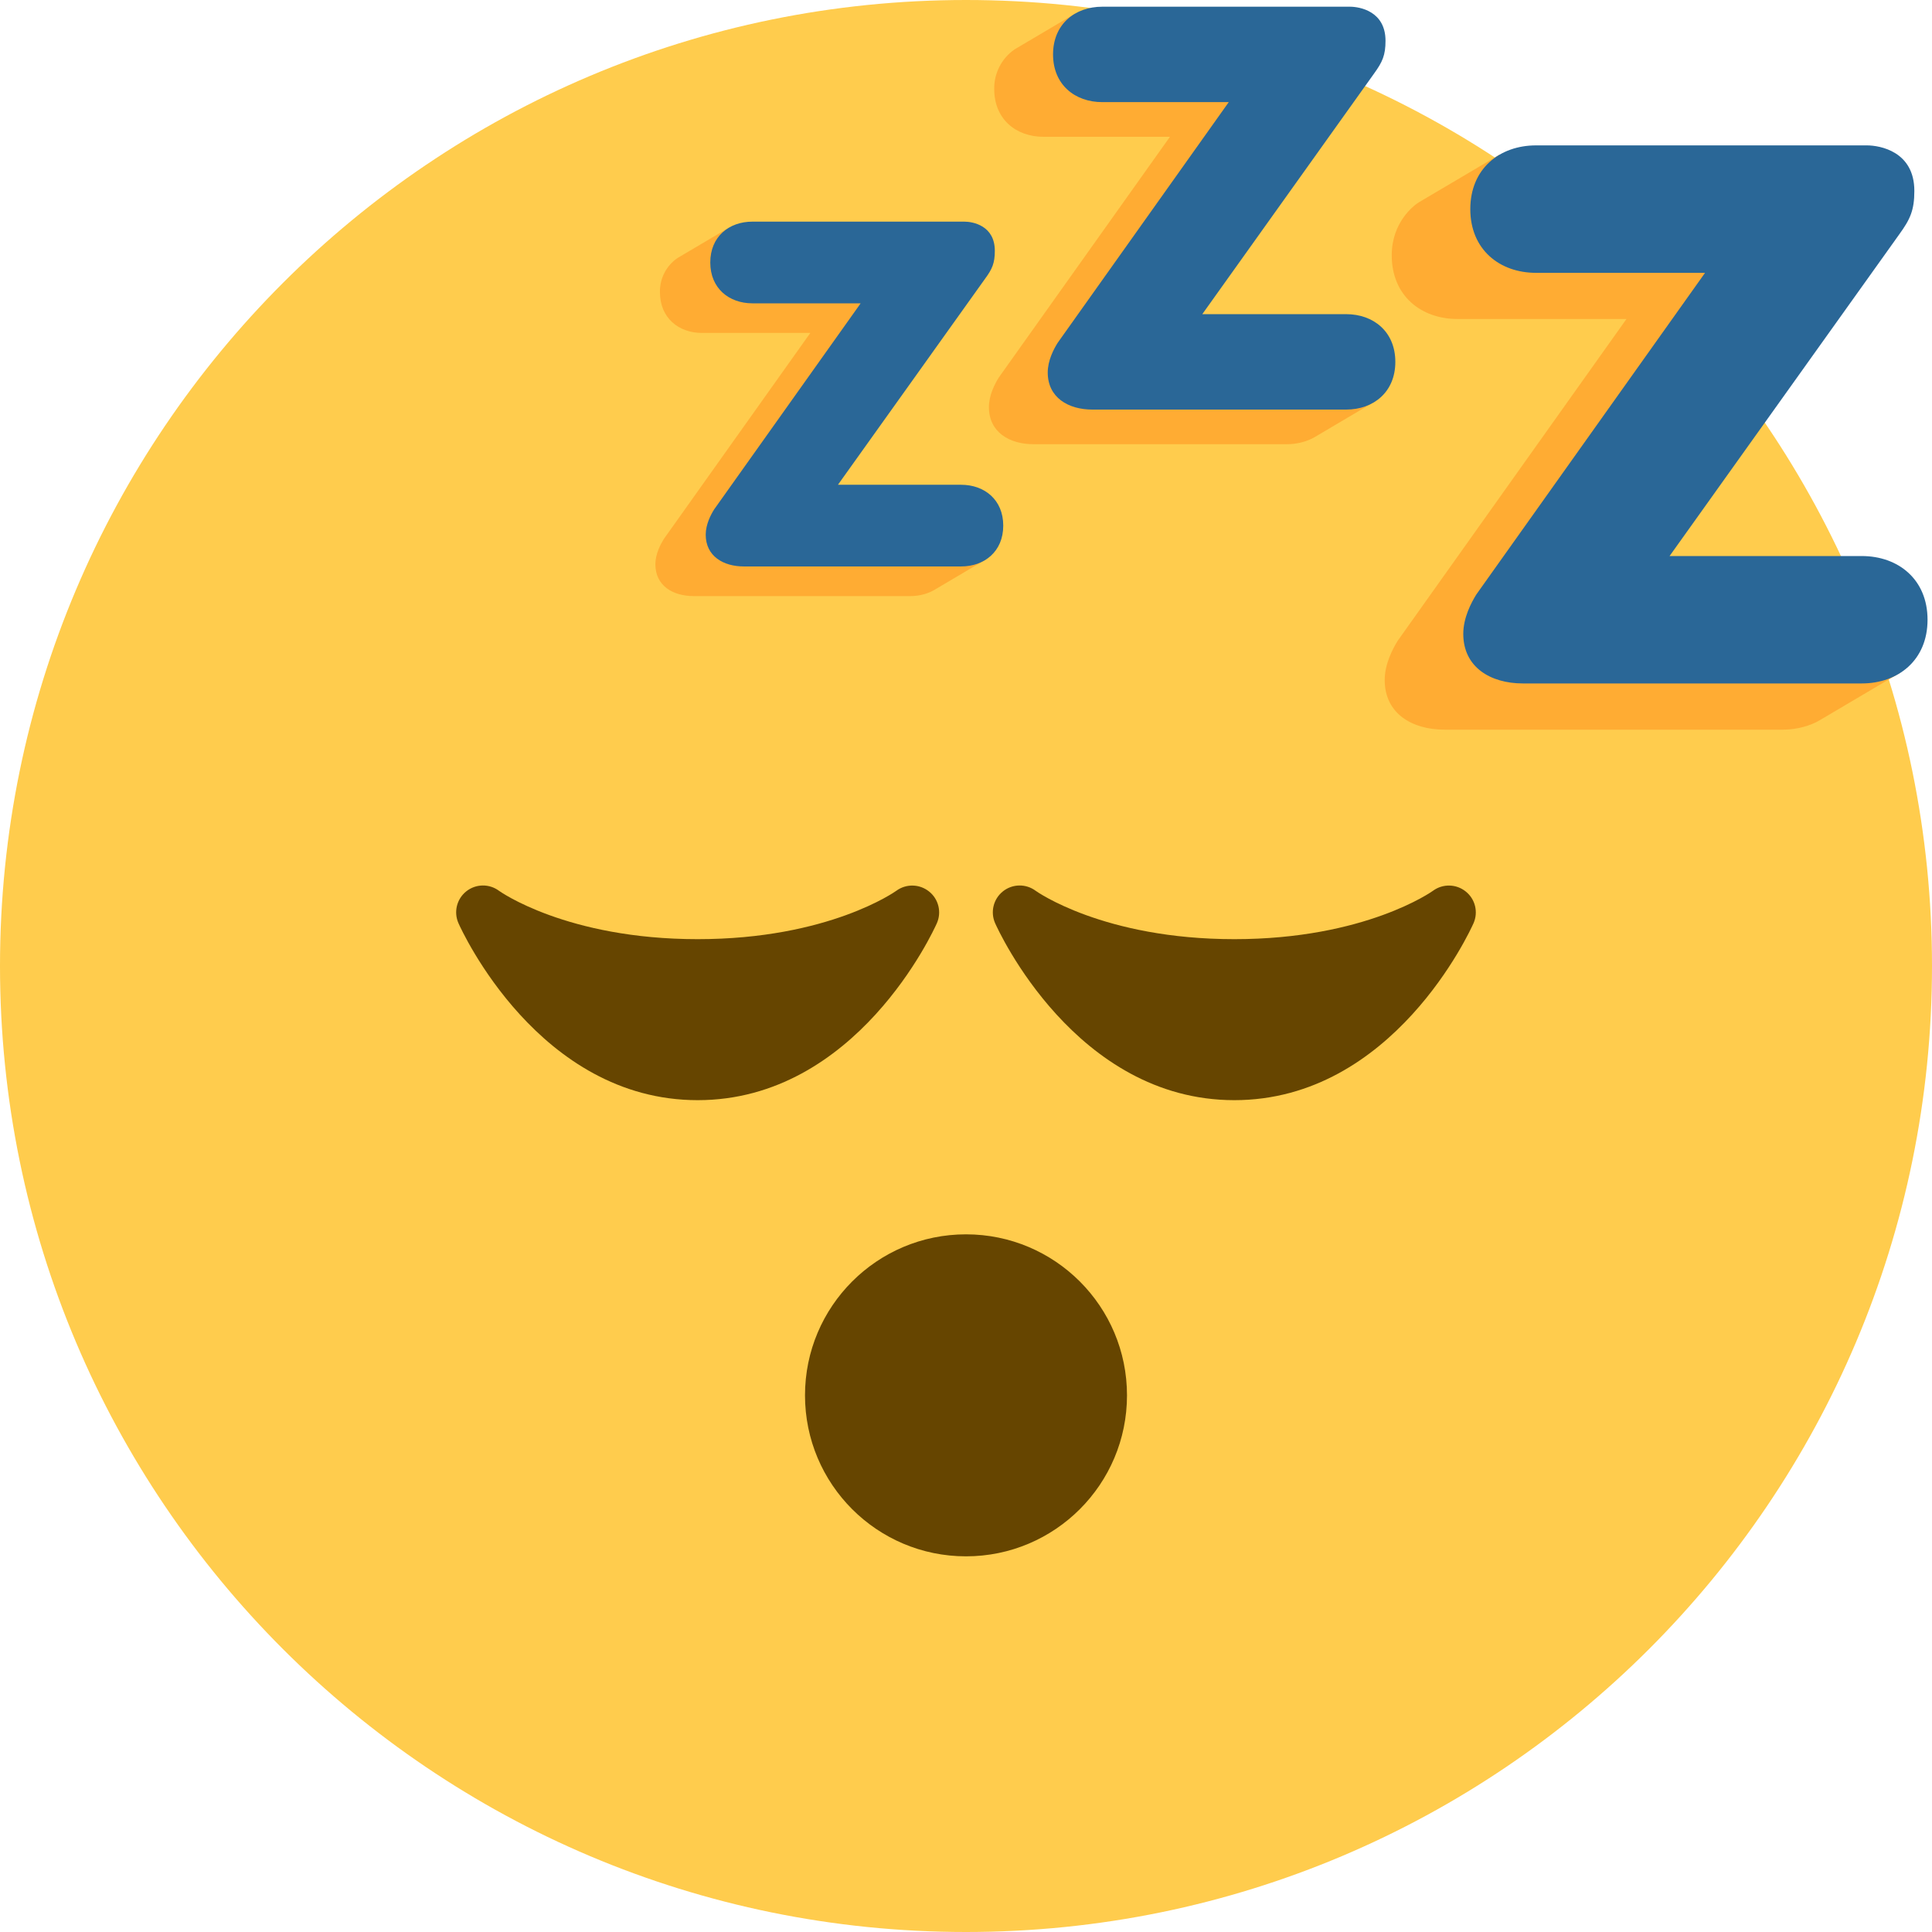
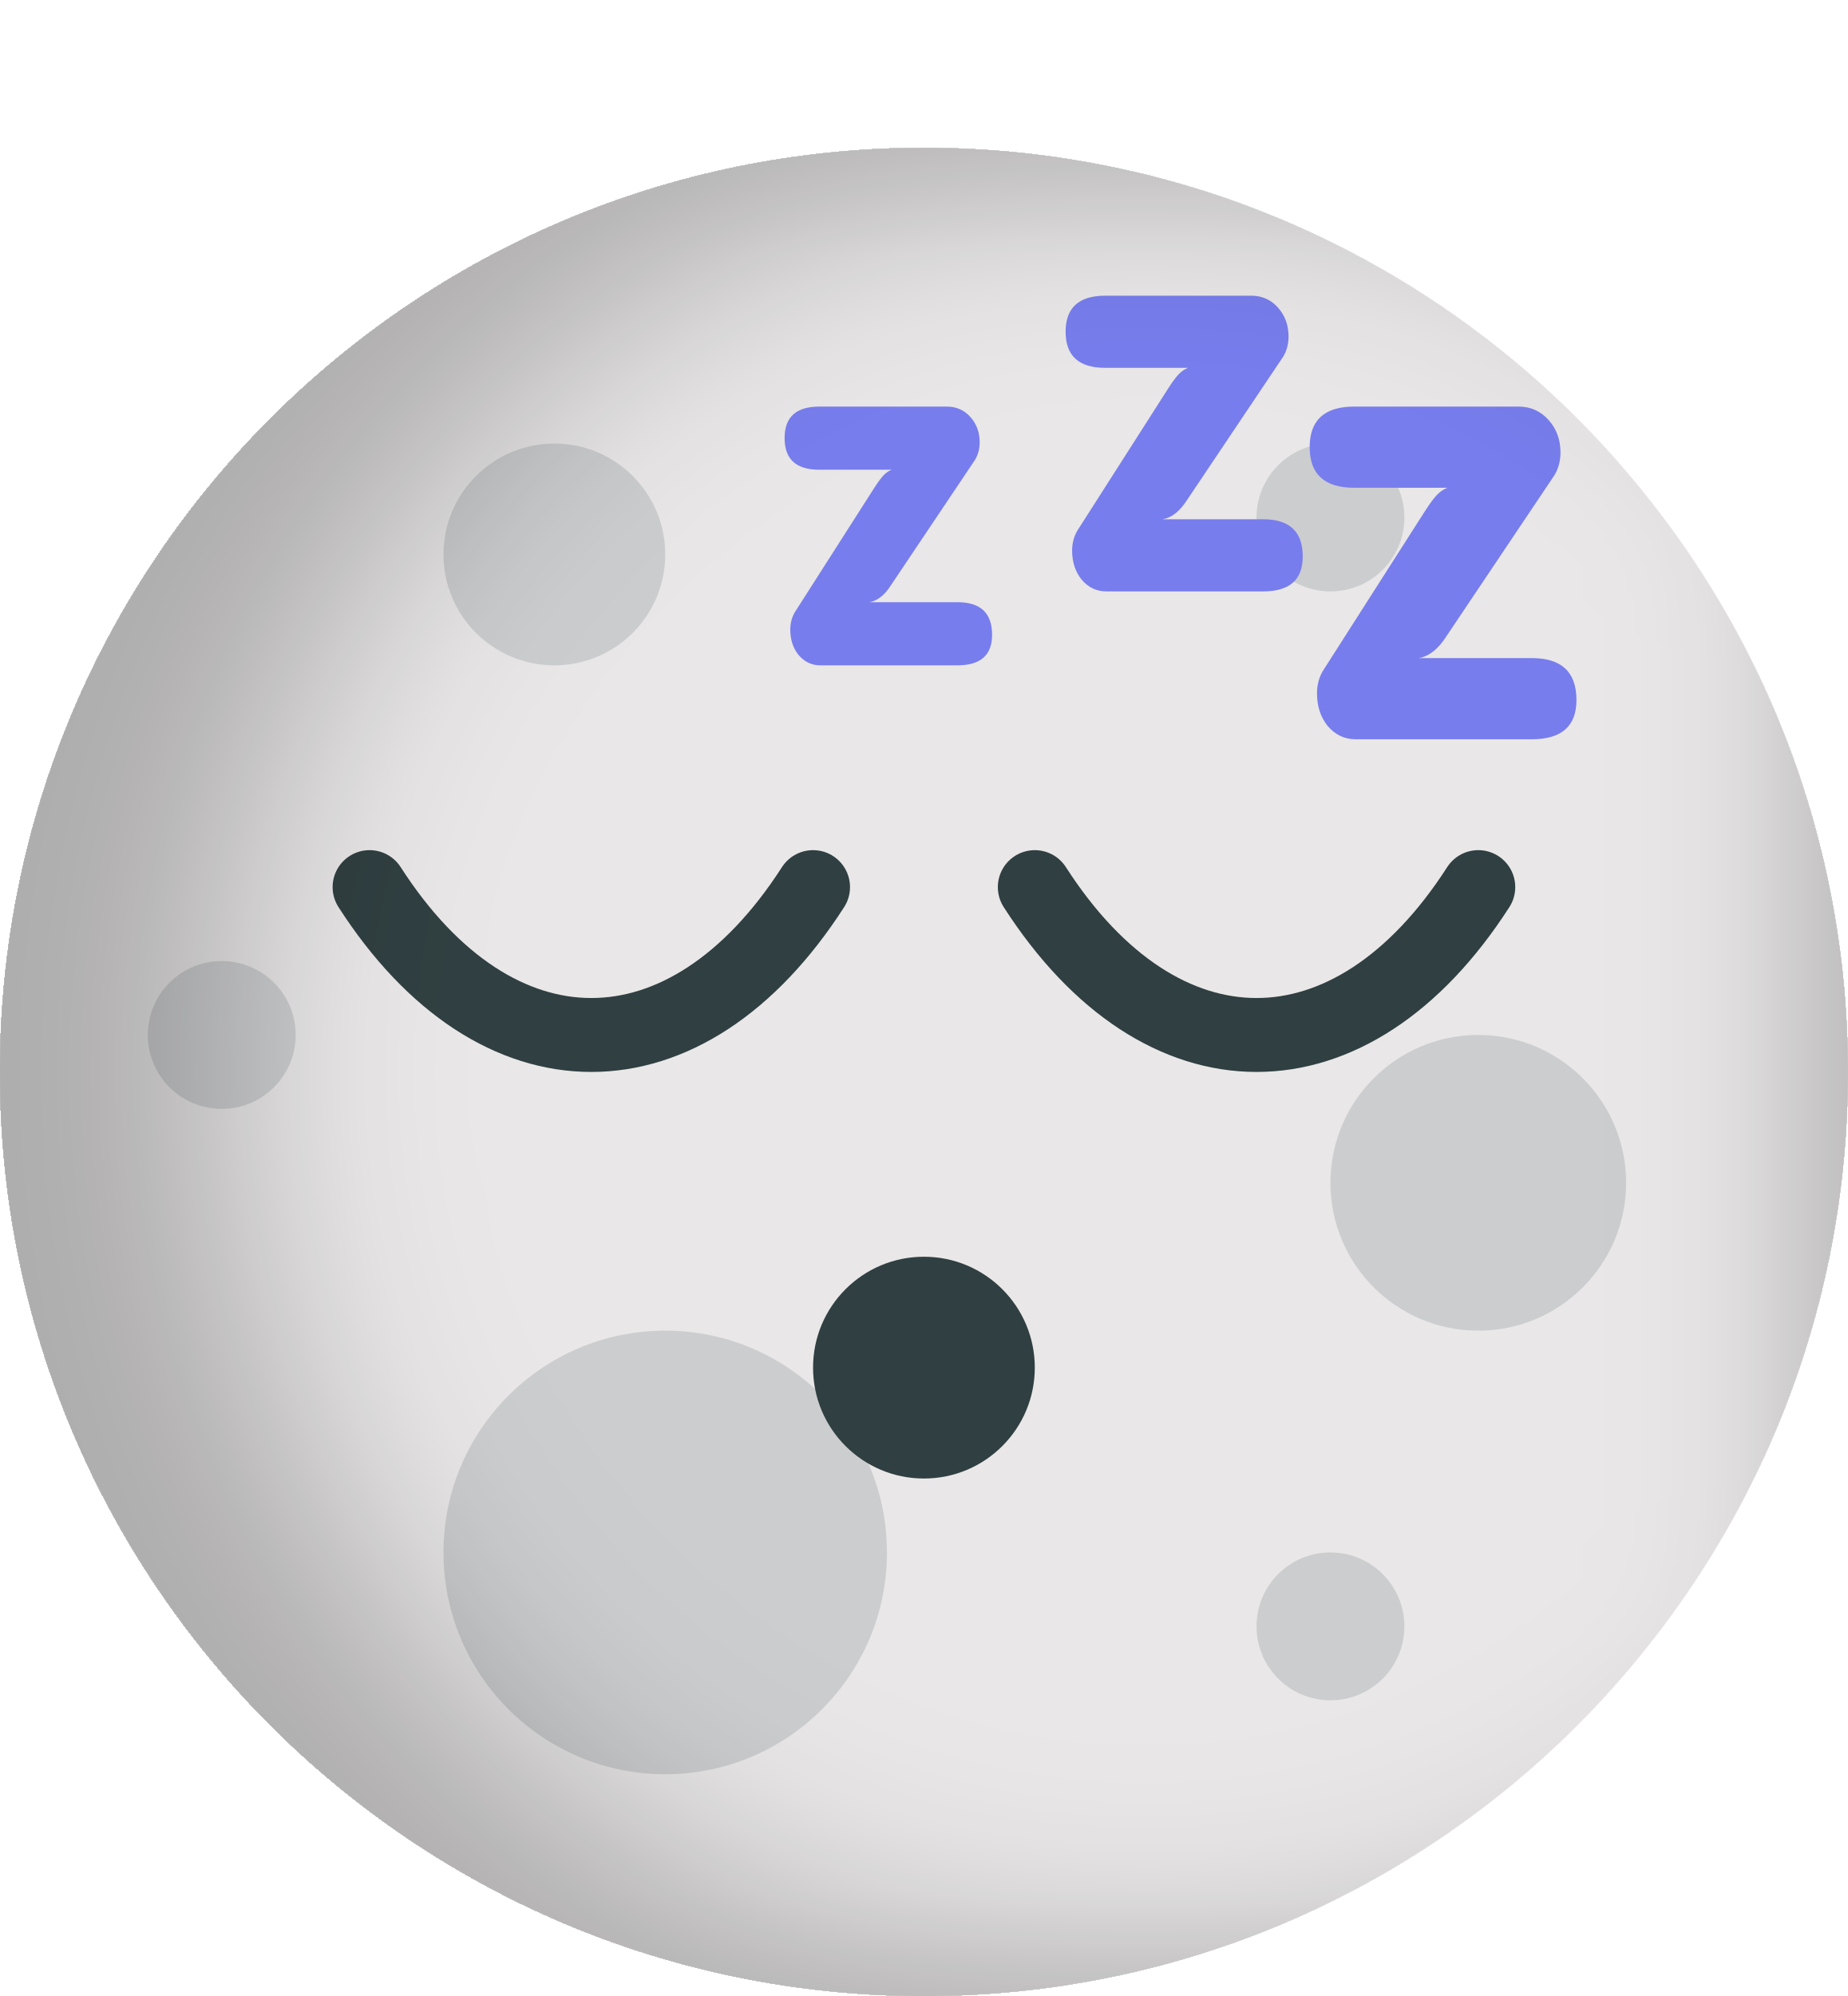
- <svg xmlns="http://www.w3.org/2000/svg" width="800px" height="800px" viewBox="0 0 36 36" aria-hidden="true" role="img" class="iconify iconify--twemoji" preserveAspectRatio="xMidYMid meet">
-   <circle fill="#FFCC4D" cx="18" cy="18" r="18" />
-   <circle fill="#664500" cx="18" cy="26" r="3" />
-   <path fill="#664500" d="M17.312 16.612a.501.501 0 0 0-.61-.014c-.012.009-1.26.902-3.702.902c-2.441 0-3.69-.893-3.7-.9a.5.5 0 0 0-.757.603c.06.135 1.5 3.297 4.457 3.297c2.958 0 4.397-3.162 4.457-3.297a.498.498 0 0 0-.145-.591zm10 0a.5.5 0 0 0-.61-.014c-.012.009-1.261.902-3.702.902c-2.44 0-3.69-.893-3.7-.9a.5.5 0 0 0-.757.603c.06.135 1.5 3.297 4.457 3.297c2.958 0 4.397-3.162 4.457-3.297a.498.498 0 0 0-.145-.591z" />
-   <path fill="#FFAC33" d="M34.43 12.534c.004-.044.023-.077.023-.123c0-.754-.548-1.188-1.225-1.188h-3.582l4.279-5.993c.206-.283.282-.453.282-.811c0-.735-.64-.849-.885-.849h-5.349l-.032-.688s-1.409.831-1.503.888s-.505.372-.505.987c0 .754.546 1.187 1.225 1.187h3.149l-4.261 5.993c-.094.151-.244.433-.244.735c0 .622.508.924 1.111.924h6.315c.258 0 .515-.076.681-.176l1.503-.888h-.982z" />
-   <path fill="#2A6797" d="M31.771 5.084h-3.149c-.679 0-1.225-.433-1.225-1.187s.546-1.188 1.225-1.188h6.164c.245 0 .885.113.885.848c0 .358-.076.528-.282.811l-4.279 5.993h3.582c.677 0 1.225.433 1.225 1.187s-.548 1.187-1.225 1.187h-6.315c-.603 0-1.111-.302-1.111-.924c0-.302.15-.584.244-.735l4.261-5.992z" />
-   <path fill="#FFAC33" d="M24.886 7.48c.003-.033.018-.058.018-.092c0-.564-.41-.889-.917-.889h-2.682l3.203-4.487c.156-.212.212-.339.212-.606c0-.55-.479-.635-.663-.635h-4.004l-.024-.515s-1.055.622-1.125.665a.882.882 0 0 0-.378.739c0 .564.409.889.917.889H21.8l-3.19 4.487c-.07.113-.183.324-.183.55c0 .466.38.691.832.691h4.728c.193 0 .385-.057.51-.132l1.125-.665h-.736z" />
-   <path fill="#2A6797" d="M22.896 1.903h-2.357c-.508 0-.917-.324-.917-.889c0-.564.409-.889.917-.889h4.615c.184 0 .663.085.663.635c0 .268-.057.395-.211.607l-3.203 4.487h2.682c.505 0 .915.324.915.889s-.41.889-.917.889h-4.728c-.452 0-.832-.226-.832-.691c0-.226.113-.437.183-.55l3.19-4.488z" />
-   <path fill="#FFAC33" d="M17.741 10.425c.003-.028.015-.049.015-.079c0-.483-.351-.761-.785-.761h-2.295l2.742-3.84c.132-.181.181-.29.181-.519c0-.471-.41-.544-.567-.544h-3.427l-.021-.441l-.963.569a.754.754 0 0 0-.324.633c0 .483.35.761.785.761h2.017l-2.73 3.84c-.06.097-.157.278-.157.471c0 .399.326.592.712.592h4.047c.165 0 .33-.049.436-.113l.963-.569h-.629z" />
-   <path fill="#2A6797" d="M16.037 5.652H14.02c-.435 0-.785-.278-.785-.761s.35-.761.785-.761h3.95c.157 0 .567.073.567.544c0 .229-.048.338-.181.519l-2.742 3.84h2.295c.434 0 .785.278.785.761s-.351.761-.785.761h-4.047c-.386 0-.712-.193-.712-.592c0-.193.096-.374.157-.471l2.73-3.84z" />
+ <svg xmlns="http://www.w3.org/2000/svg" width="25" height="27" viewBox="0 0 25 27" fill="none">
+   <g filter="url(#filter0_i_5_184)">
+     <circle cx="12.5" cy="14.5" r="12.5" fill="#E9E7E7" />
+     <circle cx="3" cy="14" r="1" fill="#CCCDCF" />
+     <circle cx="7.5" cy="7.5" r="1.5" fill="#CCCDCF" />
+     <circle cx="9" cy="21" r="3" fill="#CCCDCF" />
+     <circle cx="18" cy="7" r="1" fill="#CCCDCF" />
+     <circle cx="18" cy="22" r="1" fill="#CCCDCF" />
+     <circle cx="20" cy="16" r="2" fill="#CCCDCF" />
+     <rect x="11" y="17" width="3" height="3" rx="1.5" fill="#303F41" />
+     <path d="M14 12C15.714 14.667 18.286 14.667 20 12" stroke="#303F41" stroke-linecap="round" />
+     <path d="M5 12C6.714 14.667 9.286 14.667 11 12" stroke="#303F41" stroke-linecap="round" />
+     <path d="M11.098 9C10.982 9 10.883 8.953 10.804 8.86C10.729 8.767 10.692 8.652 10.692 8.517C10.692 8.428 10.713 8.349 10.755 8.279L11.833 6.592C11.884 6.513 11.927 6.457 11.959 6.424C11.992 6.391 12.027 6.368 12.064 6.354H11.084C10.771 6.354 10.615 6.212 10.615 5.927C10.615 5.642 10.771 5.5 11.084 5.5H12.813C12.939 5.5 13.044 5.547 13.128 5.64C13.212 5.733 13.254 5.848 13.254 5.983C13.254 6.072 13.233 6.151 13.191 6.221L12.05 7.922C11.966 8.053 11.87 8.127 11.763 8.146H12.953C13.266 8.146 13.422 8.293 13.422 8.587C13.422 8.862 13.266 9 12.953 9H11.098Z" fill="#777DED" />
+     <path d="M14.969 8C14.836 8 14.724 7.947 14.633 7.84C14.548 7.733 14.505 7.603 14.505 7.448C14.505 7.347 14.529 7.256 14.577 7.176L15.809 5.248C15.868 5.157 15.916 5.093 15.953 5.056C15.991 5.019 16.031 4.992 16.073 4.976H14.953C14.596 4.976 14.417 4.813 14.417 4.488C14.417 4.163 14.596 4 14.953 4H16.929C17.073 4 17.193 4.053 17.289 4.16C17.385 4.267 17.433 4.397 17.433 4.552C17.433 4.653 17.409 4.744 17.361 4.824L16.057 6.768C15.961 6.917 15.852 7.003 15.729 7.024H17.089C17.447 7.024 17.625 7.192 17.625 7.528C17.625 7.843 17.447 8 17.089 8H14.969Z" fill="#777DED" />
+     <path d="M18.34 10C18.19 10 18.064 9.94 17.962 9.82C17.866 9.7 17.818 9.553 17.818 9.379C17.818 9.265 17.845 9.163 17.899 9.073L19.285 6.904C19.351 6.802 19.405 6.73 19.447 6.688C19.489 6.646 19.534 6.616 19.582 6.598H18.322C17.92 6.598 17.719 6.415 17.719 6.049C17.719 5.683 17.92 5.5 18.322 5.5H20.545C20.707 5.5 20.842 5.56 20.95 5.68C21.058 5.8 21.112 5.947 21.112 6.121C21.112 6.235 21.085 6.337 21.031 6.427L19.564 8.614C19.456 8.782 19.333 8.878 19.195 8.902H20.725C21.127 8.902 21.328 9.091 21.328 9.469C21.328 9.823 21.127 10 20.725 10H18.34Z" fill="#777DED" />
+   </g>
+   <defs>
+     <filter id="filter0_i_5_184" x="0" y="2" width="28" height="25" filterUnits="userSpaceOnUse" color-interpolation-filters="sRGB">
+       <feFlood flood-opacity="0" result="BackgroundImageFix" />
+       <feBlend mode="normal" in="SourceGraphic" in2="BackgroundImageFix" result="shape" />
+       <feColorMatrix in="SourceAlpha" type="matrix" values="0 0 0 0 0 0 0 0 0 0 0 0 0 0 0 0 0 0 127 0" result="hardAlpha" />
+       <feOffset dx="3" />
+       <feGaussianBlur stdDeviation="1.5" />
+       <feComposite in2="hardAlpha" operator="arithmetic" k2="-1" k3="1" />
+       <feColorMatrix type="matrix" values="0 0 0 0 0 0 0 0 0 0 0 0 0 0 0 0 0 0 0.25 0" />
+       <feBlend mode="normal" in2="shape" result="effect1_innerShadow_5_184" />
+     </filter>
+   </defs>
</svg>
